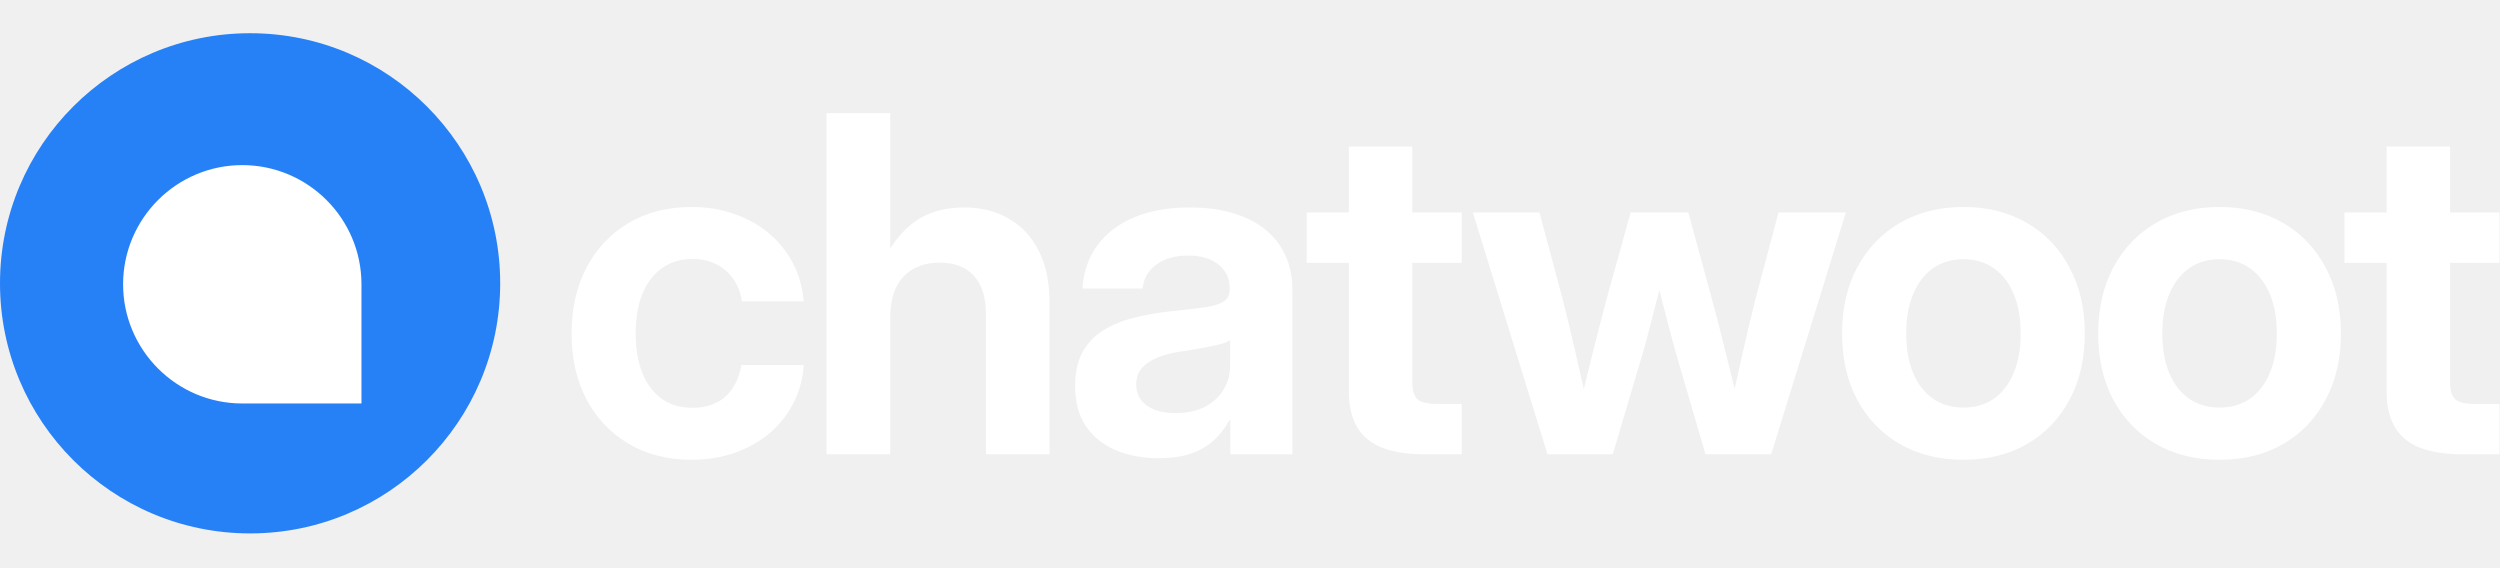
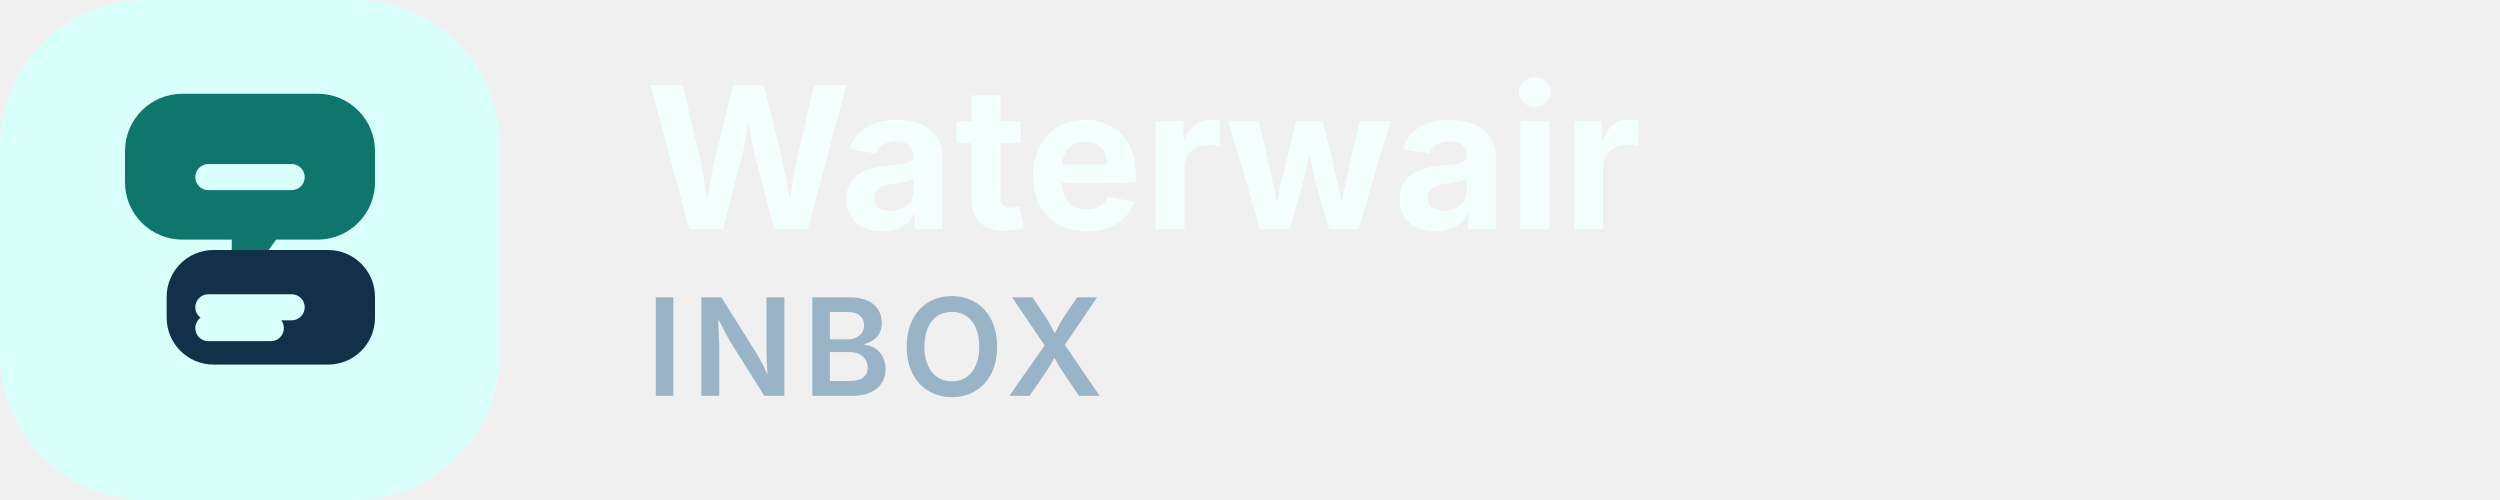
- <svg xmlns="http://www.w3.org/2000/svg" width="2559" height="581" viewBox="0 0 2559 581" fill="none">
-   <path d="M256 546C397.385 546 512 431.385 512 290C512 148.615 397.385 34 256 34C114.615 34 0 148.615 0 290C0 431.385 114.615 546 256 546Z" fill="#2781F6" />
-   <path d="M367 410H247.99C182.388 410 129 356.608 129 290.989C129 225.392 182.388 172 247.992 172C313.612 172 367 225.392 367 290.989V410Z" fill="white" stroke="white" stroke-width="6" />
-   <path d="M707.875 470.625C683.5 470.625 662.016 465.156 643.422 454.219C624.984 443.281 610.609 428.125 600.297 408.75C590.141 389.375 585.062 366.953 585.062 341.484C585.062 316.016 590.141 293.516 600.297 273.984C610.609 254.453 624.984 239.219 643.422 228.281C662.016 217.344 683.5 211.875 707.875 211.875C723.812 211.875 738.5 214.297 751.938 219.141C765.531 223.828 777.328 230.469 787.328 239.062C797.484 247.656 805.609 257.812 811.703 269.531C817.797 281.25 821.469 294.219 822.719 308.438H759.438C758.5 301.875 756.625 296.016 753.812 290.859C751.156 285.547 747.641 281.016 743.266 277.266C739.047 273.359 734.047 270.391 728.266 268.359C722.641 266.172 716.156 265.078 708.812 265.078C696.781 265.078 686.391 268.203 677.641 274.453C668.891 280.703 662.172 289.531 657.484 300.938C652.953 312.344 650.688 325.859 650.688 341.484C650.688 356.953 652.953 370.391 657.484 381.797C662.172 393.203 668.812 402.031 677.406 408.281C686.156 414.375 696.625 417.422 708.812 417.422C716.156 417.422 722.641 416.406 728.266 414.375C733.891 412.344 738.734 409.453 742.797 405.703C747.016 401.797 750.453 397.188 753.109 391.875C755.766 386.406 757.719 380.312 758.969 373.594H822.719C821.781 387.656 818.266 400.625 812.172 412.5C806.234 424.219 798.188 434.453 788.031 443.203C777.875 451.797 766 458.516 752.406 463.359C738.812 468.203 723.969 470.625 707.875 470.625ZM911.209 326.484V465H846.053V115.781H911.209V281.25H898.319C906.288 259.375 917.459 242.422 931.834 230.391C946.366 218.359 964.725 212.344 986.913 212.344C1004.41 212.344 1019.65 216.172 1032.62 223.828C1045.74 231.328 1055.98 242.344 1063.32 256.875C1070.66 271.406 1074.33 289.141 1074.33 310.078V465H1009.18V321.562C1009.18 304.219 1005.04 291.094 996.756 282.188C988.631 273.281 977.069 268.828 962.069 268.828C952.069 268.828 943.241 270.859 935.584 274.922C927.928 278.984 921.913 285.234 917.538 293.672C913.319 302.109 911.209 313.047 911.209 326.484ZM1185.79 468.984C1169.39 468.984 1154.78 466.25 1141.97 460.781C1129.15 455.312 1119 447.109 1111.5 436.172C1104.15 425.234 1100.48 411.562 1100.48 395.156C1100.48 381.094 1103.06 369.453 1108.22 360.234C1113.53 350.859 1120.64 343.438 1129.54 337.969C1138.61 332.344 1149 328.125 1160.72 325.312C1172.43 322.344 1184.62 320.156 1197.28 318.75C1212.59 317.188 1224.7 315.781 1233.61 314.531C1242.51 313.125 1248.92 311.094 1252.83 308.438C1256.73 305.781 1258.68 301.719 1258.68 296.25V294.609C1258.68 288.047 1256.97 282.344 1253.53 277.5C1250.09 272.5 1245.25 268.594 1239 265.781C1232.75 262.969 1225.17 261.562 1216.26 261.562C1207.36 261.562 1199.47 262.969 1192.59 265.781C1185.87 268.594 1180.48 272.578 1176.42 277.734C1172.51 282.734 1170.25 288.594 1169.62 295.312H1107.98C1109.08 278.438 1114.08 263.828 1122.98 251.484C1132.04 239.141 1144.54 229.531 1160.48 222.656C1176.58 215.781 1195.72 212.344 1217.9 212.344C1234.47 212.344 1249.23 214.297 1262.2 218.203C1275.33 222.109 1286.34 227.734 1295.25 235.078C1304.31 242.422 1311.18 251.328 1315.87 261.797C1320.56 272.109 1322.9 283.75 1322.9 296.719V465H1259.39V430.078H1258.45C1254.23 437.891 1248.92 444.766 1242.51 450.703C1236.26 456.484 1228.45 461.016 1219.08 464.297C1209.86 467.422 1198.76 468.984 1185.79 468.984ZM1203.14 422.812C1214.86 422.812 1224.86 420.703 1233.14 416.484C1241.58 412.109 1247.98 406.25 1252.36 398.906C1256.89 391.562 1259.15 383.281 1259.15 374.062V348.281C1257.12 349.531 1254.39 350.703 1250.95 351.797C1247.67 352.734 1243.68 353.672 1239 354.609C1234.47 355.547 1229.47 356.484 1224 357.422C1218.68 358.359 1213.14 359.219 1207.36 360C1199.23 361.25 1191.81 363.203 1185.09 365.859C1178.37 368.516 1172.98 372.109 1168.92 376.641C1165.01 381.016 1163.06 386.719 1163.06 393.75C1163.06 399.688 1164.7 404.922 1167.98 409.453C1171.42 413.828 1176.11 417.188 1182.04 419.531C1187.98 421.719 1195.01 422.812 1203.14 422.812ZM1496.24 217.5V269.062H1337.57V217.5H1496.24ZM1380.69 150H1445.61V390.703C1445.61 399.297 1447.33 405.234 1450.77 408.516C1454.21 411.797 1460.69 413.438 1470.22 413.438C1474.13 413.438 1478.66 413.438 1483.82 413.438C1489.13 413.438 1493.27 413.438 1496.24 413.438V465C1492.02 465 1486.32 465 1479.13 465C1472.1 465 1464.99 465 1457.8 465C1431.39 465 1411.94 459.766 1399.44 449.297C1386.94 438.828 1380.69 422.656 1380.69 400.781V150ZM1584.03 465L1507.62 217.5H1575.82L1599.73 307.031C1604.26 324.688 1608.63 342.891 1612.85 361.641C1617.07 380.391 1621.29 398.828 1625.51 416.953H1616.6C1621.13 398.828 1625.67 380.391 1630.2 361.641C1634.88 342.891 1639.57 324.688 1644.26 307.031L1669.1 217.5H1728.17L1752.54 307.031C1757.38 324.688 1762.07 342.891 1766.6 361.641C1771.13 380.391 1775.67 398.828 1780.2 416.953H1771.06C1775.43 398.828 1779.65 380.391 1783.71 361.641C1787.93 342.891 1792.23 324.688 1796.6 307.031L1820.51 217.5H1889.42L1813.01 465H1745.74L1716.45 364.688C1713.63 354.844 1710.9 344.844 1708.24 334.688C1705.59 324.375 1702.93 314.062 1700.28 303.75C1697.78 293.281 1695.12 282.969 1692.31 272.812H1704.96C1702.31 282.969 1699.57 293.281 1696.76 303.75C1694.1 314.062 1691.45 324.375 1688.79 334.688C1686.29 344.844 1683.56 354.844 1680.59 364.688L1650.82 465H1584.03ZM2009.78 470.625C1985.09 470.625 1963.38 465.234 1944.62 454.453C1926.03 443.672 1911.5 428.594 1901.03 409.219C1890.72 389.844 1885.56 367.266 1885.56 341.484C1885.56 315.703 1890.72 293.125 1901.03 273.75C1911.5 254.219 1926.03 239.062 1944.62 228.281C1963.38 217.344 1985.09 211.875 2009.78 211.875C2034.62 211.875 2056.34 217.344 2074.94 228.281C2093.53 239.062 2107.98 254.219 2118.3 273.75C2128.77 293.125 2134 315.703 2134 341.484C2134 367.266 2128.77 389.844 2118.3 409.219C2107.98 428.594 2093.53 443.672 2074.94 454.453C2056.34 465.234 2034.62 470.625 2009.78 470.625ZM2009.78 417.188C2021.66 417.188 2031.97 414.219 2040.72 408.281C2049.47 402.188 2056.27 393.438 2061.11 382.031C2065.95 370.625 2068.38 357.109 2068.38 341.484C2068.38 325.547 2065.95 311.953 2061.11 300.703C2056.27 289.297 2049.47 280.547 2040.72 274.453C2031.97 268.359 2021.66 265.312 2009.78 265.312C1998.06 265.312 1987.75 268.359 1978.84 274.453C1970.09 280.547 1963.3 289.297 1958.45 300.703C1953.61 311.953 1951.19 325.547 1951.19 341.484C1951.19 357.266 1953.61 370.859 1958.45 382.266C1963.3 393.516 1970.09 402.188 1978.84 408.281C1987.75 414.219 1998.06 417.188 2009.78 417.188ZM2271.94 470.625C2247.26 470.625 2225.54 465.234 2206.79 454.453C2188.19 443.672 2173.66 428.594 2163.19 409.219C2152.88 389.844 2147.72 367.266 2147.72 341.484C2147.72 315.703 2152.88 293.125 2163.19 273.75C2173.66 254.219 2188.19 239.062 2206.79 228.281C2225.54 217.344 2247.26 211.875 2271.94 211.875C2296.79 211.875 2318.51 217.344 2337.1 228.281C2355.69 239.062 2370.15 254.219 2380.46 273.75C2390.93 293.125 2396.16 315.703 2396.16 341.484C2396.16 367.266 2390.93 389.844 2380.46 409.219C2370.15 428.594 2355.69 443.672 2337.1 454.453C2318.51 465.234 2296.79 470.625 2271.94 470.625ZM2271.94 417.188C2283.82 417.188 2294.13 414.219 2302.88 408.281C2311.63 402.188 2318.43 393.438 2323.27 382.031C2328.12 370.625 2330.54 357.109 2330.54 341.484C2330.54 325.547 2328.12 311.953 2323.27 300.703C2318.43 289.297 2311.63 280.547 2302.88 274.453C2294.13 268.359 2283.82 265.312 2271.94 265.312C2260.22 265.312 2249.91 268.359 2241.01 274.453C2232.26 280.547 2225.46 289.297 2220.62 300.703C2215.77 311.953 2213.35 325.547 2213.35 341.484C2213.35 357.266 2215.77 370.859 2220.62 382.266C2225.46 393.516 2232.26 402.188 2241.01 408.281C2249.91 414.219 2260.22 417.188 2271.94 417.188ZM2558.48 217.5V269.062H2399.81V217.5H2558.48ZM2442.93 150H2507.86V390.703C2507.86 399.297 2509.57 405.234 2513.01 408.516C2516.45 411.797 2522.93 413.438 2532.47 413.438C2536.37 413.438 2540.9 413.438 2546.06 413.438C2551.37 413.438 2555.51 413.438 2558.48 413.438V465C2554.26 465 2548.56 465 2541.37 465C2534.34 465 2527.23 465 2520.04 465C2493.64 465 2474.18 459.766 2461.68 449.297C2449.18 438.828 2442.93 422.656 2442.93 400.781V150Z" fill="white" />
+ <svg xmlns="http://www.w3.org/2000/svg" width="240" height="48" viewBox="0 0 240 48" fill="none">
+   <rect width="48" height="48" rx="14" fill="#D9FFFA" />
+   <path d="M12 14.5C12 11.462 14.462 9 17.5 9H30.5C33.538 9 36 11.462 36 14.5V17.5C36 20.538 33.538 23 30.5 23H26.5L22.25 29V23H17.5C14.462 23 12 20.538 12 17.5V14.5Z" fill="#0F766E" />
+   <path d="M16 28.5C16 26.015 18.015 24 20.5 24H31.5C33.985 24 36 26.015 36 28.5V30.5C36 32.985 33.985 35 31.5 35H20.5C18.015 35 16 32.985 16 30.5V28.5Z" fill="#12304A" />
+   <path d="M20 29.5H28" stroke="#D9FFFA" stroke-width="2.5" stroke-linecap="round" />
+   <path d="M20 17H28" stroke="#D9FFFA" stroke-width="2.5" stroke-linecap="round" />
+   <path d="M20 31.5H26" stroke="#D9FFFA" stroke-width="2.5" stroke-linecap="round" />
+   <text x="62" y="22" fill="#F3FFFD" font-family="Inter, Arial, sans-serif" font-size="19" font-weight="700">Waterwair</text>
+   <text x="62" y="38" fill="#9AB4C7" font-family="Inter, Arial, sans-serif" font-size="13" font-weight="600" letter-spacing="0.06em">INBOX</text>
</svg>
